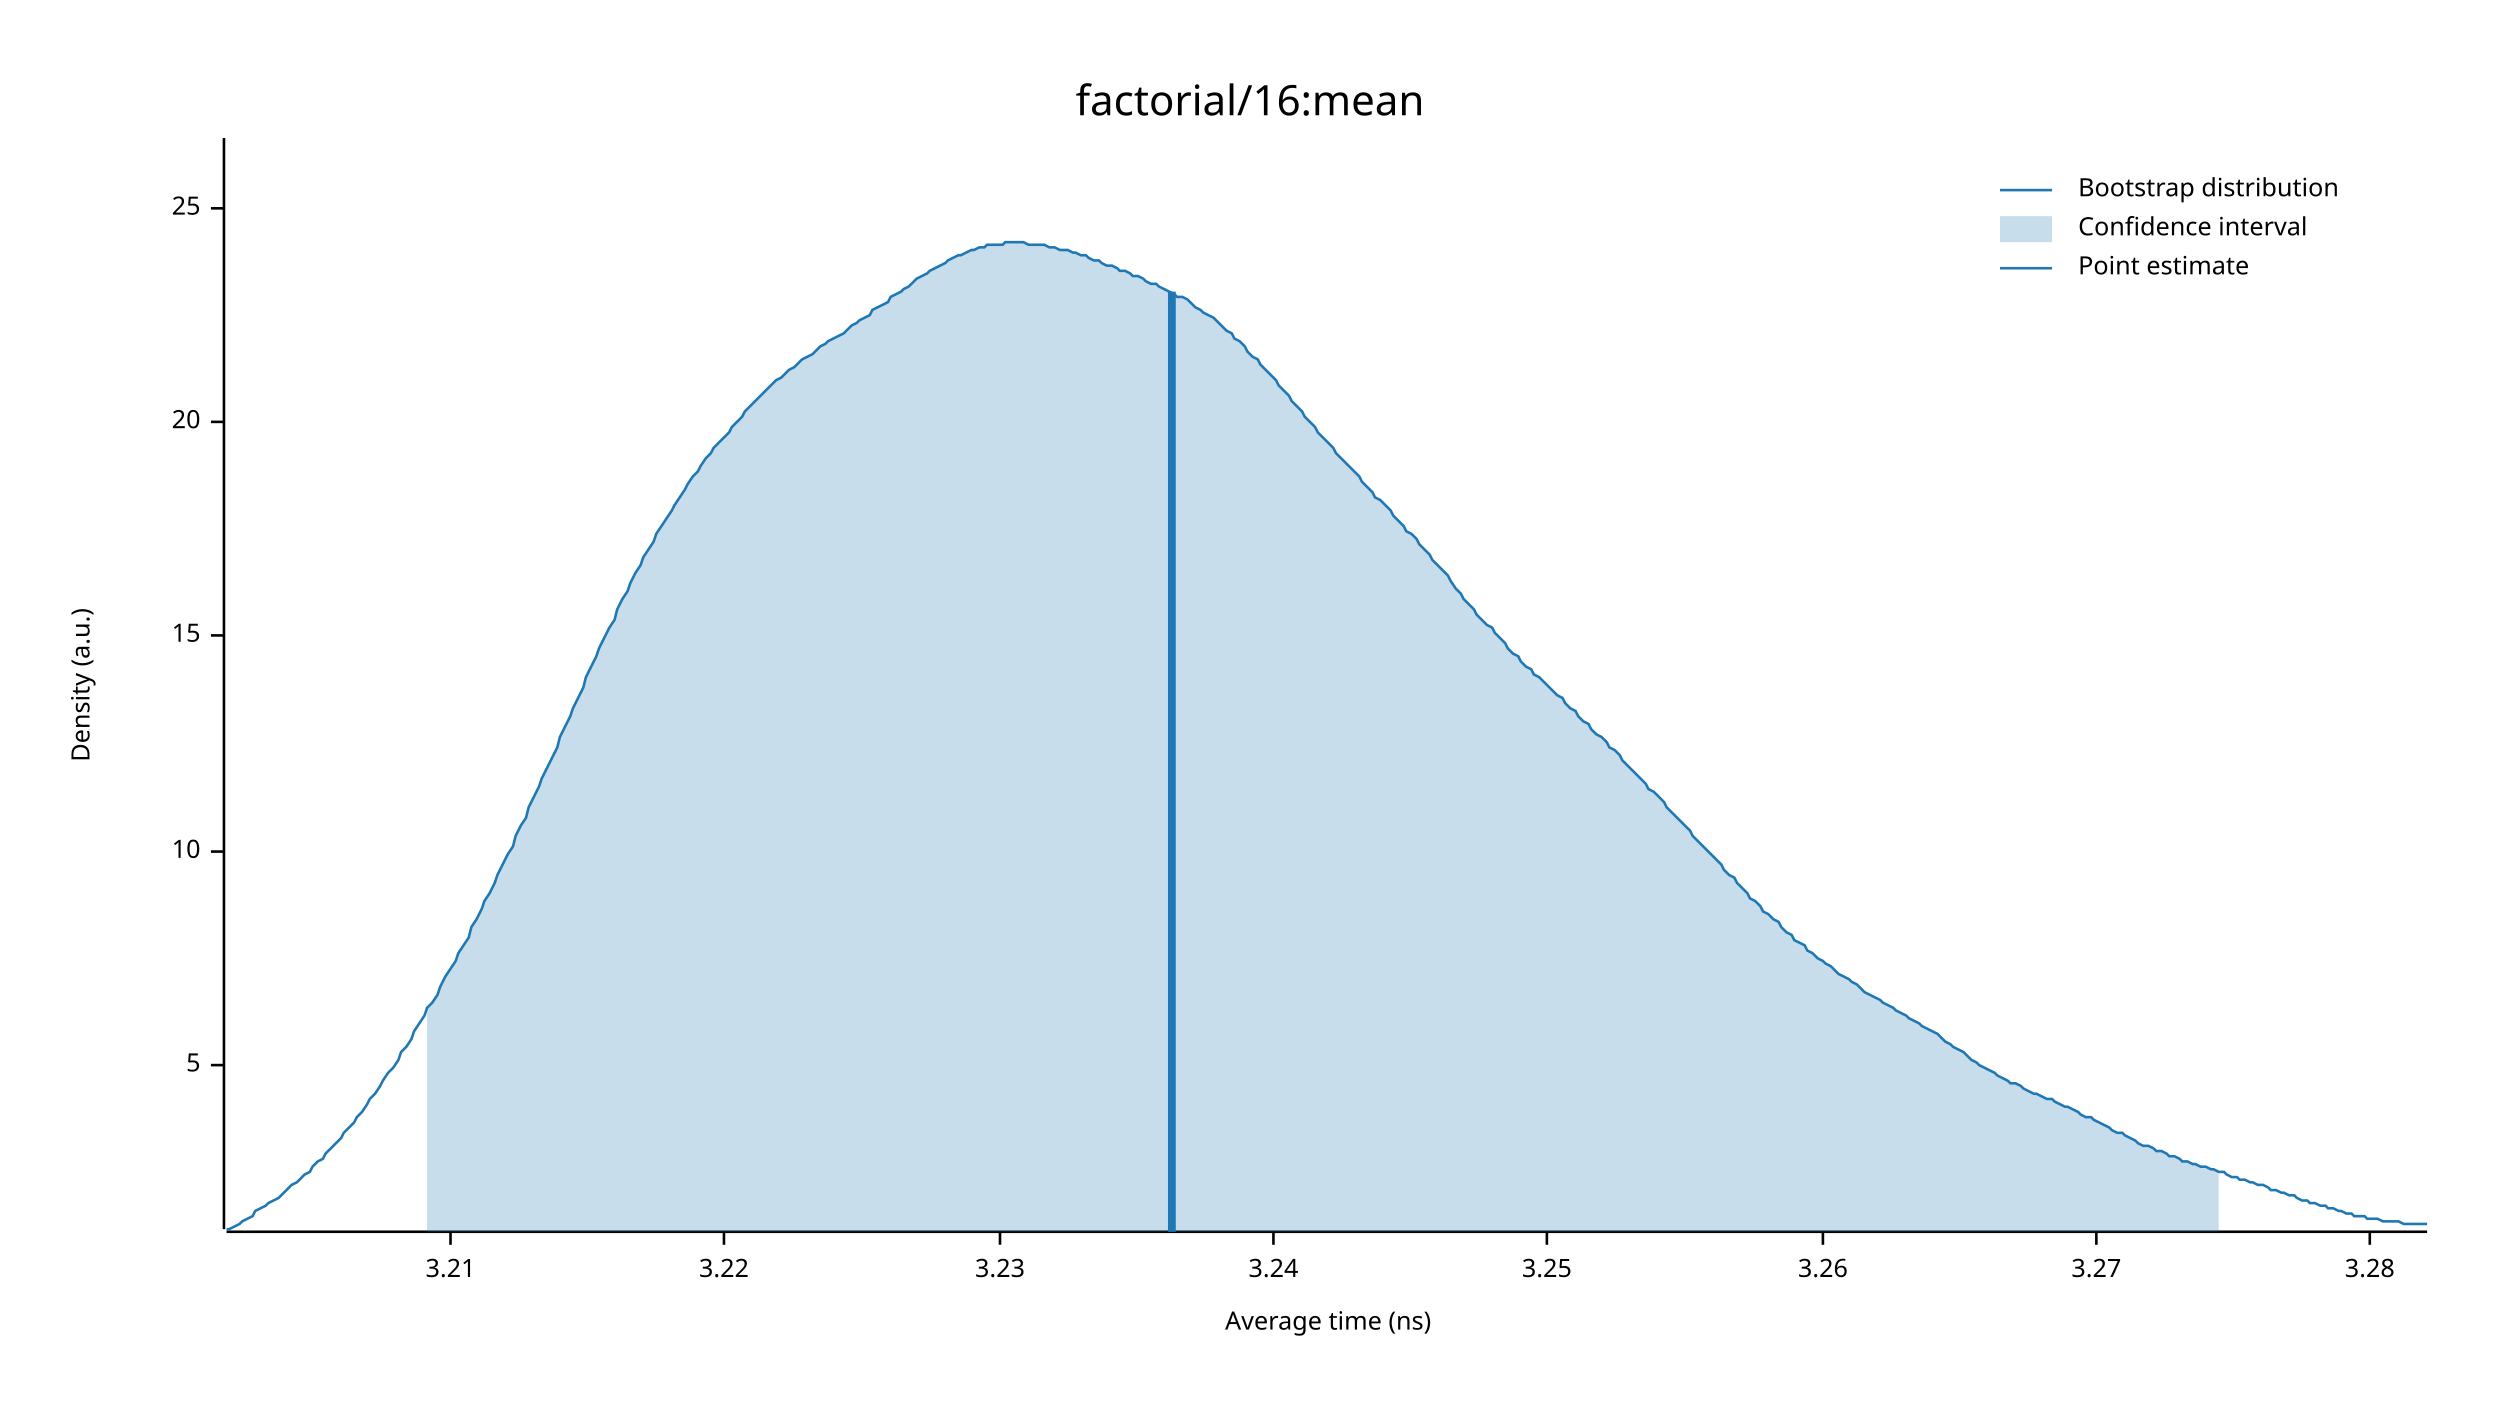
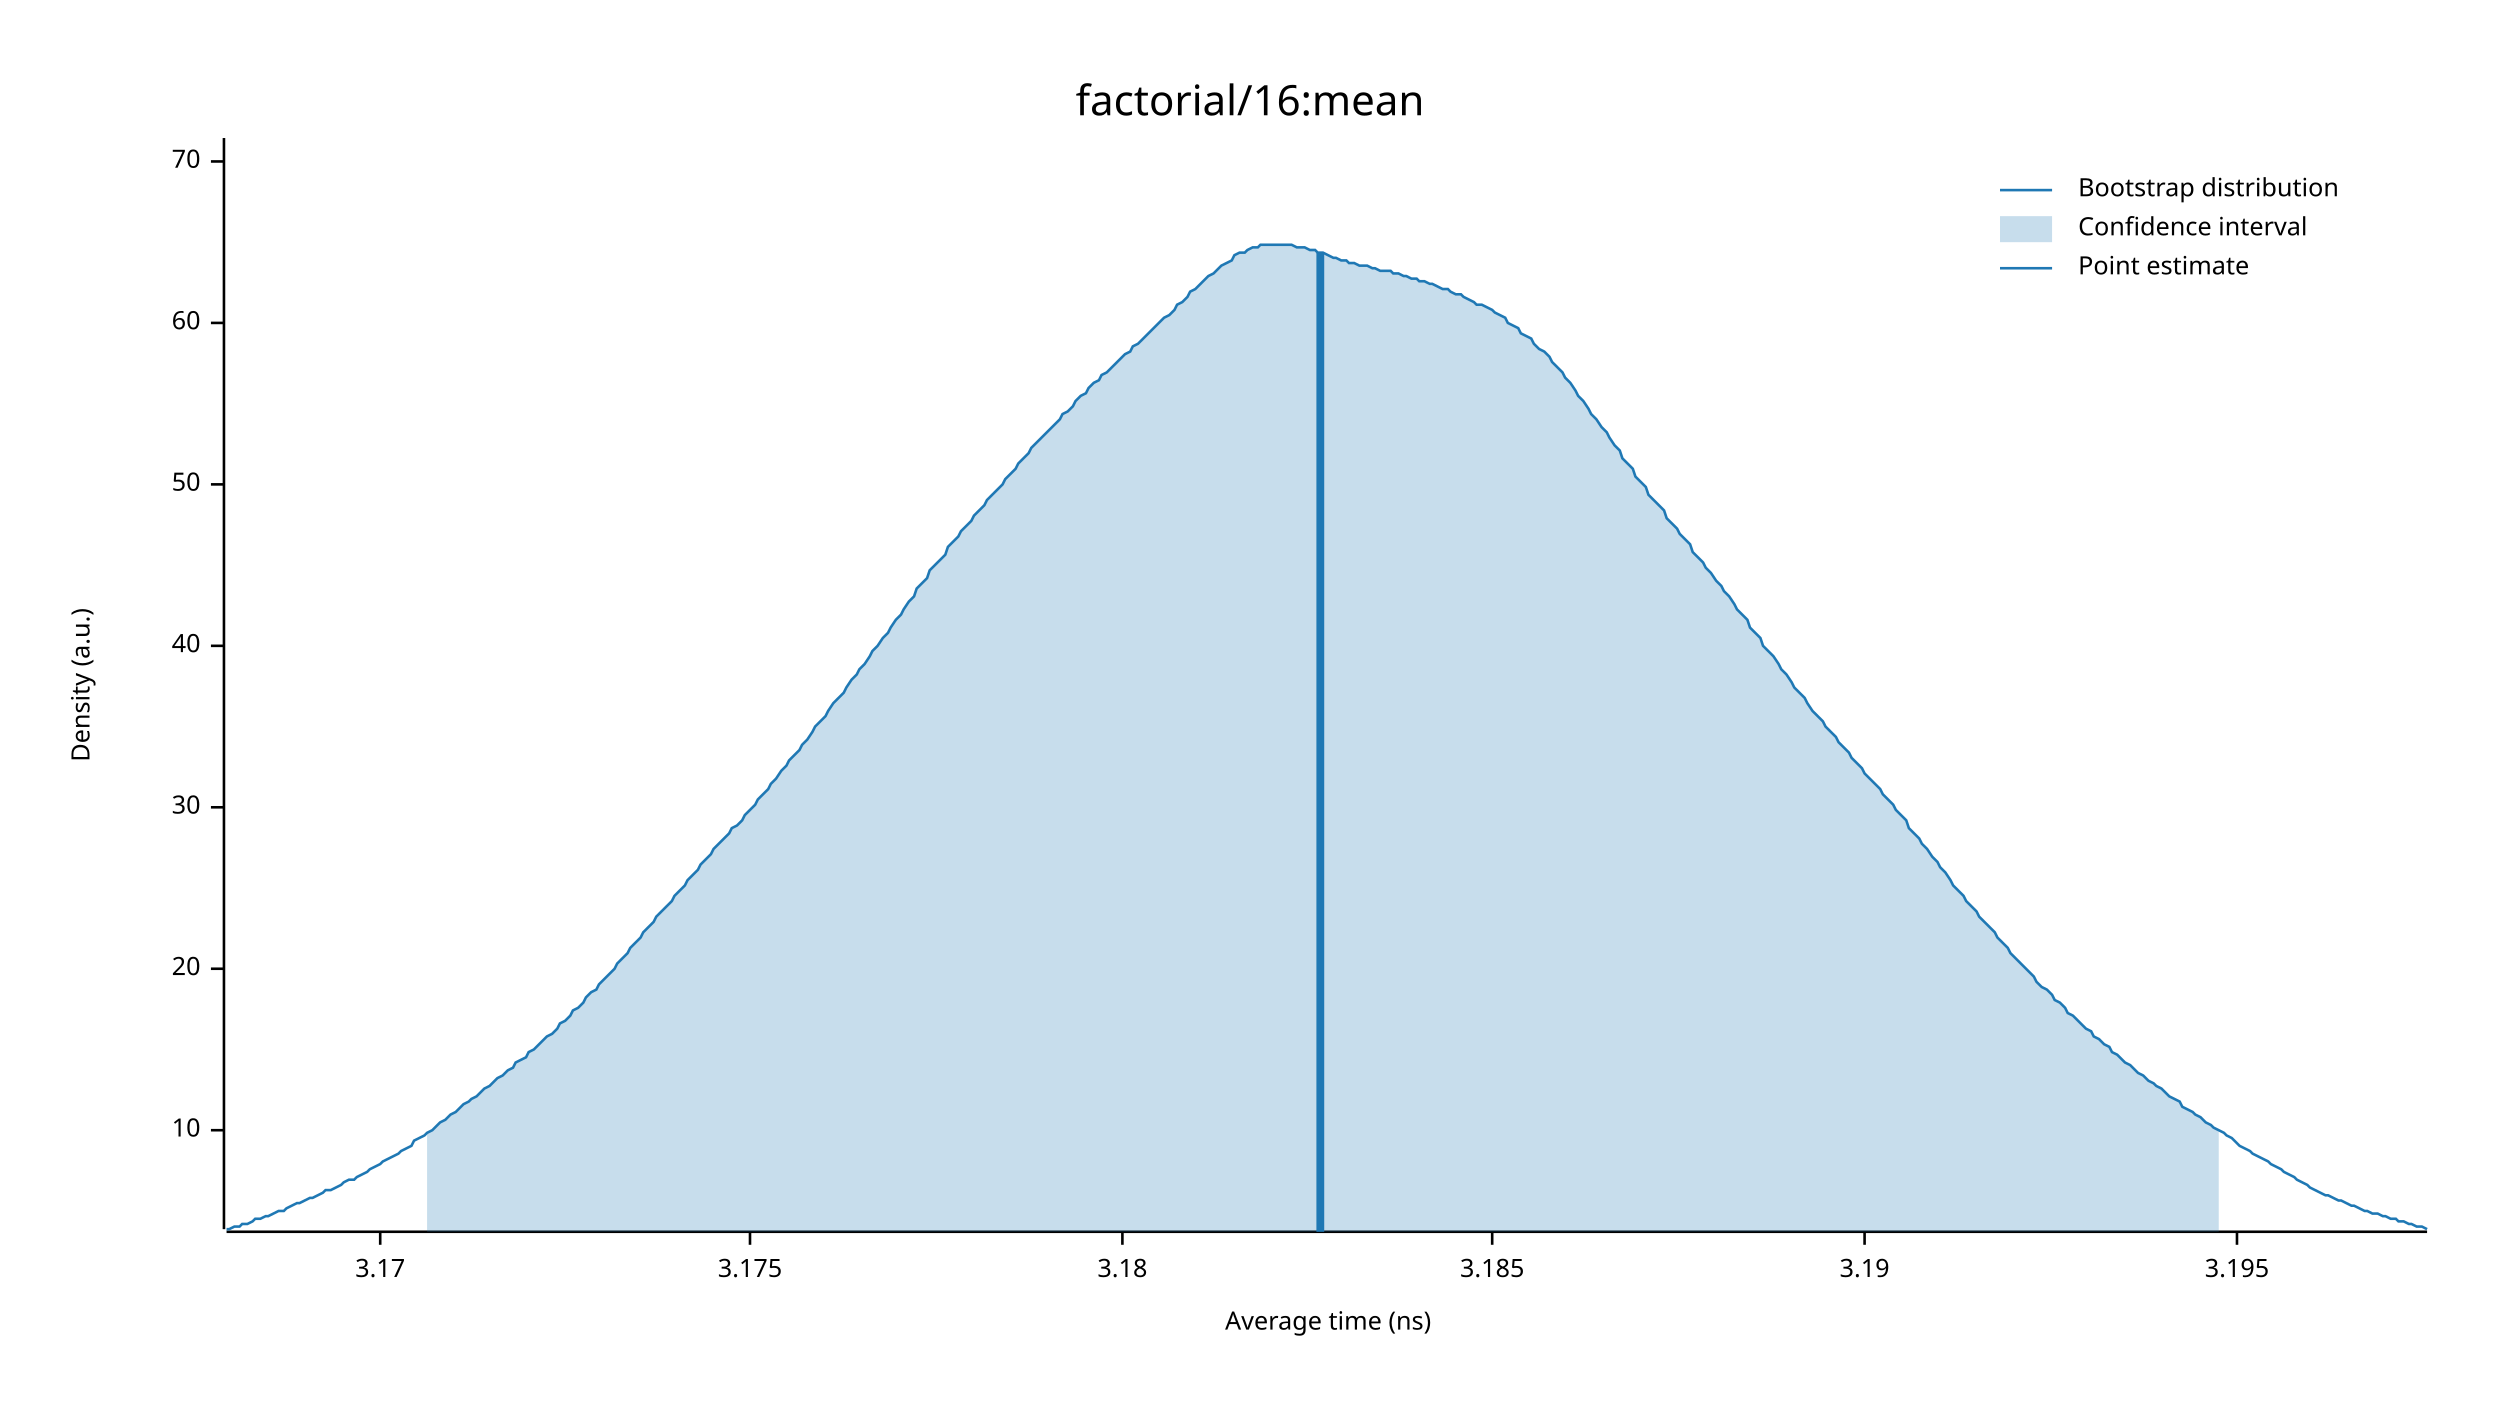
<svg xmlns="http://www.w3.org/2000/svg" width="960" height="540" viewBox="0 0 960 540">
  <text x="480" y="32" dy="0.76em" text-anchor="middle" font-family="sans-serif" font-size="16.129" opacity="1" fill="#000000">
factorial/16:mean
</text>
  <text x="27" y="263" dy="0.76em" text-anchor="middle" font-family="sans-serif" font-size="9.677" opacity="1" fill="#000000" transform="rotate(270, 27, 263)">
Density (a.u.)
</text>
  <text x="510" y="513" dy="-0.5ex" text-anchor="middle" font-family="sans-serif" font-size="9.677" opacity="1" fill="#000000">
Average time (ns)
</text>
  <polyline fill="none" opacity="1" stroke="#000000" stroke-width="1" points="86,53 86,472 " />
-   <text x="77" y="409" dy="0.5ex" text-anchor="end" font-family="sans-serif" font-size="9.677" opacity="1" fill="#000000">
- 5
- </text>
-   <polyline fill="none" opacity="1" stroke="#000000" stroke-width="1" points="81,409 86,409 " />
-   <text x="77" y="327" dy="0.5ex" text-anchor="end" font-family="sans-serif" font-size="9.677" opacity="1" fill="#000000">
+   <text x="77" y="434" dy="0.5ex" text-anchor="end" font-family="sans-serif" font-size="9.677" opacity="1" fill="#000000">
10
</text>
-   <polyline fill="none" opacity="1" stroke="#000000" stroke-width="1" points="81,327 86,327 " />
-   <text x="77" y="244" dy="0.5ex" text-anchor="end" font-family="sans-serif" font-size="9.677" opacity="1" fill="#000000">
- 15
- </text>
-   <polyline fill="none" opacity="1" stroke="#000000" stroke-width="1" points="81,244 86,244 " />
-   <text x="77" y="162" dy="0.5ex" text-anchor="end" font-family="sans-serif" font-size="9.677" opacity="1" fill="#000000">
+   <polyline fill="none" opacity="1" stroke="#000000" stroke-width="1" points="81,434 86,434 " />
+   <text x="77" y="372" dy="0.5ex" text-anchor="end" font-family="sans-serif" font-size="9.677" opacity="1" fill="#000000">
20
</text>
-   <polyline fill="none" opacity="1" stroke="#000000" stroke-width="1" points="81,162 86,162 " />
-   <text x="77" y="80" dy="0.5ex" text-anchor="end" font-family="sans-serif" font-size="9.677" opacity="1" fill="#000000">
- 25
+   <polyline fill="none" opacity="1" stroke="#000000" stroke-width="1" points="81,372 86,372 " />
+   <text x="77" y="310" dy="0.5ex" text-anchor="end" font-family="sans-serif" font-size="9.677" opacity="1" fill="#000000">
+ 30
</text>
-   <polyline fill="none" opacity="1" stroke="#000000" stroke-width="1" points="81,80 86,80 " />
+   <polyline fill="none" opacity="1" stroke="#000000" stroke-width="1" points="81,310 86,310 " />
+   <text x="77" y="248" dy="0.5ex" text-anchor="end" font-family="sans-serif" font-size="9.677" opacity="1" fill="#000000">
+ 40
+ </text>
+   <polyline fill="none" opacity="1" stroke="#000000" stroke-width="1" points="81,248 86,248 " />
+   <text x="77" y="186" dy="0.5ex" text-anchor="end" font-family="sans-serif" font-size="9.677" opacity="1" fill="#000000">
+ 50
+ </text>
+   <polyline fill="none" opacity="1" stroke="#000000" stroke-width="1" points="81,186 86,186 " />
+   <text x="77" y="124" dy="0.5ex" text-anchor="end" font-family="sans-serif" font-size="9.677" opacity="1" fill="#000000">
+ 60
+ </text>
+   <polyline fill="none" opacity="1" stroke="#000000" stroke-width="1" points="81,124 86,124 " />
+   <text x="77" y="62" dy="0.5ex" text-anchor="end" font-family="sans-serif" font-size="9.677" opacity="1" fill="#000000">
+ 70
+ </text>
+   <polyline fill="none" opacity="1" stroke="#000000" stroke-width="1" points="81,62 86,62 " />
  <polyline fill="none" opacity="1" stroke="#000000" stroke-width="1" points="87,473 932,473 " />
-   <text x="173" y="483" dy="0.76em" text-anchor="middle" font-family="sans-serif" font-size="9.677" opacity="1" fill="#000000">
- 3.21
+   <text x="146" y="483" dy="0.76em" text-anchor="middle" font-family="sans-serif" font-size="9.677" opacity="1" fill="#000000">
+ 3.17
</text>
-   <polyline fill="none" opacity="1" stroke="#000000" stroke-width="1" points="173,473 173,478 " />
-   <text x="278" y="483" dy="0.76em" text-anchor="middle" font-family="sans-serif" font-size="9.677" opacity="1" fill="#000000">
- 3.22
+   <polyline fill="none" opacity="1" stroke="#000000" stroke-width="1" points="146,473 146,478 " />
+   <text x="288" y="483" dy="0.76em" text-anchor="middle" font-family="sans-serif" font-size="9.677" opacity="1" fill="#000000">
+ 3.175
</text>
-   <polyline fill="none" opacity="1" stroke="#000000" stroke-width="1" points="278,473 278,478 " />
-   <text x="384" y="483" dy="0.76em" text-anchor="middle" font-family="sans-serif" font-size="9.677" opacity="1" fill="#000000">
- 3.23
+   <polyline fill="none" opacity="1" stroke="#000000" stroke-width="1" points="288,473 288,478 " />
+   <text x="431" y="483" dy="0.76em" text-anchor="middle" font-family="sans-serif" font-size="9.677" opacity="1" fill="#000000">
+ 3.18
</text>
-   <polyline fill="none" opacity="1" stroke="#000000" stroke-width="1" points="384,473 384,478 " />
-   <text x="489" y="483" dy="0.76em" text-anchor="middle" font-family="sans-serif" font-size="9.677" opacity="1" fill="#000000">
- 3.24
+   <polyline fill="none" opacity="1" stroke="#000000" stroke-width="1" points="431,473 431,478 " />
+   <text x="573" y="483" dy="0.76em" text-anchor="middle" font-family="sans-serif" font-size="9.677" opacity="1" fill="#000000">
+ 3.185
</text>
-   <polyline fill="none" opacity="1" stroke="#000000" stroke-width="1" points="489,473 489,478 " />
-   <text x="594" y="483" dy="0.76em" text-anchor="middle" font-family="sans-serif" font-size="9.677" opacity="1" fill="#000000">
- 3.25
+   <polyline fill="none" opacity="1" stroke="#000000" stroke-width="1" points="573,473 573,478 " />
+   <text x="716" y="483" dy="0.76em" text-anchor="middle" font-family="sans-serif" font-size="9.677" opacity="1" fill="#000000">
+ 3.19
</text>
-   <polyline fill="none" opacity="1" stroke="#000000" stroke-width="1" points="594,473 594,478 " />
-   <text x="700" y="483" dy="0.76em" text-anchor="middle" font-family="sans-serif" font-size="9.677" opacity="1" fill="#000000">
- 3.26
+   <polyline fill="none" opacity="1" stroke="#000000" stroke-width="1" points="716,473 716,478 " />
+   <text x="859" y="483" dy="0.76em" text-anchor="middle" font-family="sans-serif" font-size="9.677" opacity="1" fill="#000000">
+ 3.195
</text>
-   <polyline fill="none" opacity="1" stroke="#000000" stroke-width="1" points="700,473 700,478 " />
-   <text x="805" y="483" dy="0.76em" text-anchor="middle" font-family="sans-serif" font-size="9.677" opacity="1" fill="#000000">
- 3.27
- </text>
-   <polyline fill="none" opacity="1" stroke="#000000" stroke-width="1" points="805,473 805,478 " />
-   <text x="910" y="483" dy="0.76em" text-anchor="middle" font-family="sans-serif" font-size="9.677" opacity="1" fill="#000000">
- 3.28
- </text>
-   <polyline fill="none" opacity="1" stroke="#000000" stroke-width="1" points="910,473 910,478 " />
-   <polyline fill="none" opacity="1" stroke="#1F78B4" stroke-width="1" points="87,472 88,472 90,471 92,470 93,469 95,468 97,467 98,465 100,464 102,463 103,462 105,461 107,460 109,458 110,457 112,455 114,454 115,453 117,451 119,450 120,448 122,446 124,445 125,443 127,441 129,439 131,437 132,435 134,433 136,431 137,429 139,427 141,424 142,422 144,420 146,417 147,415 149,412 151,410 153,407 154,404 156,402 158,399 159,396 161,393 163,390 164,387 166,385 168,382 169,379 171,375 173,372 175,369 176,366 178,363 180,360 181,356 183,353 185,349 186,346 188,343 190,339 191,336 193,332 195,328 197,325 198,321 200,317 202,314 203,310 205,306 207,302 208,299 210,295 212,291 214,287 215,283 217,279 219,275 220,272 222,268 224,264 225,260 227,256 229,252 230,249 232,245 234,241 236,238 237,234 239,230 241,227 242,224 244,220 246,217 247,214 249,211 251,208 252,205 254,202 256,199 258,196 259,194 261,191 263,188 264,186 266,183 268,181 269,179 271,176 273,174 274,172 276,170 278,168 280,166 281,164 283,162 285,160 286,158 288,156 290,154 291,153 293,151 295,149 296,148 298,146 300,145 302,143 303,142 305,141 307,139 308,138 310,137 312,136 313,135 315,133 317,132 318,131 320,130 322,129 324,128 325,127 327,125 329,124 330,123 332,122 334,121 335,119 337,118 339,117 341,116 342,114 344,113 346,112 347,111 349,110 351,108 352,107 354,106 356,105 357,104 359,103 361,102 363,101 364,100 366,99 368,98 369,98 371,97 373,96 374,96 376,95 378,95 379,94 381,94 383,94 385,94 386,93 388,93 390,93 391,93 393,93 395,94 396,94 398,94 400,94 401,94 403,95 405,95 407,96 408,96 410,96 412,97 413,97 415,98 417,98 418,99 420,100 422,100 423,101 425,102 427,102 429,103 430,104 432,104 434,105 435,106 437,106 439,107 440,108 442,109 444,109 445,110 447,111 449,112 451,113 452,114 454,114 456,115 457,116 459,118 461,119 462,120 464,121 466,122 468,124 469,125 471,127 473,128 474,130 476,131 478,133 479,135 481,137 483,138 484,140 486,142 488,144 490,146 491,148 493,150 495,152 496,154 498,156 500,158 501,160 503,162 505,164 506,166 508,168 510,170 512,172 513,174 515,176 517,178 518,179 520,181 522,183 523,185 525,187 527,189 528,191 530,192 532,194 534,196 535,198 537,200 539,202 540,204 542,205 544,207 545,209 547,211 549,213 550,215 552,217 554,219 556,221 557,223 559,226 561,228 562,230 564,232 566,234 567,236 569,238 571,240 573,241 574,243 576,245 578,247 579,249 581,251 583,252 584,254 586,256 588,257 589,259 591,260 593,262 595,264 596,265 598,267 600,268 601,270 603,272 605,273 606,275 608,277 610,278 611,280 613,282 615,283 617,285 618,287 620,288 622,290 623,292 625,294 627,296 628,297 630,299 632,301 633,303 635,304 637,306 639,308 640,310 642,312 644,314 645,315 647,317 649,319 650,321 652,323 654,325 655,326 657,328 659,330 661,332 662,334 664,336 666,337 667,339 669,341 671,343 672,345 674,346 676,348 677,350 679,351 681,353 683,354 684,356 686,358 688,359 689,361 691,362 693,363 694,365 696,366 698,368 700,369 701,370 703,371 705,373 706,374 708,375 710,376 711,377 713,378 715,380 716,381 718,382 720,383 722,384 723,385 725,386 727,387 728,388 730,389 732,390 733,391 735,392 737,393 738,394 740,395 742,396 744,397 745,398 747,400 749,401 750,402 752,403 754,404 755,405 757,407 759,408 760,409 762,410 764,411 766,412 767,413 769,414 771,415 772,416 774,416 776,417 777,418 779,419 781,420 782,420 784,421 786,422 788,422 789,423 791,424 793,425 794,425 796,426 798,427 799,428 801,429 803,429 804,430 806,431 808,432 810,433 811,434 813,435 815,435 816,436 818,437 820,438 821,439 823,440 825,440 827,441 828,442 830,442 832,443 833,444 835,444 837,445 838,446 840,446 842,447 843,447 845,448 847,448 849,449 850,449 852,450 854,450 855,451 857,452 859,452 860,453 862,453 864,454 865,454 867,455 869,455 871,456 872,457 874,457 876,458 877,458 879,459 881,459 882,460 884,461 886,461 887,462 889,462 891,463 893,463 894,464 896,464 898,465 899,465 901,466 903,466 904,467 906,467 908,467 909,468 911,468 913,468 915,469 916,469 918,469 920,469 921,469 923,470 925,470 926,470 928,470 930,470 932,470 " />
-   <polygon opacity="0.25" fill="#1F78B4" points="164,387 166,385 168,382 169,379 171,375 173,372 175,369 176,366 178,363 180,360 181,356 183,353 185,349 186,346 188,343 190,339 191,336 193,332 195,328 197,325 198,321 200,317 202,314 203,310 205,306 207,302 208,299 210,295 212,291 214,287 215,283 217,279 219,275 220,272 222,268 224,264 225,260 227,256 229,252 230,249 232,245 234,241 236,238 237,234 239,230 241,227 242,224 244,220 246,217 247,214 249,211 251,208 252,205 254,202 256,199 258,196 259,194 261,191 263,188 264,186 266,183 268,181 269,179 271,176 273,174 274,172 276,170 278,168 280,166 281,164 283,162 285,160 286,158 288,156 290,154 291,153 293,151 295,149 296,148 298,146 300,145 302,143 303,142 305,141 307,139 308,138 310,137 312,136 313,135 315,133 317,132 318,131 320,130 322,129 324,128 325,127 327,125 329,124 330,123 332,122 334,121 335,119 337,118 339,117 341,116 342,114 344,113 346,112 347,111 349,110 351,108 352,107 354,106 356,105 357,104 359,103 361,102 363,101 364,100 366,99 368,98 369,98 371,97 373,96 374,96 376,95 378,95 379,94 381,94 383,94 385,94 386,93 388,93 390,93 391,93 393,93 395,94 396,94 398,94 400,94 401,94 403,95 405,95 407,96 408,96 410,96 412,97 413,97 415,98 417,98 418,99 420,100 422,100 423,101 425,102 427,102 429,103 430,104 432,104 434,105 435,106 437,106 439,107 440,108 442,109 444,109 445,110 447,111 449,112 451,113 452,114 454,114 456,115 457,116 459,118 461,119 462,120 464,121 466,122 468,124 469,125 471,127 473,128 474,130 476,131 478,133 479,135 481,137 483,138 484,140 486,142 488,144 490,146 491,148 493,150 495,152 496,154 498,156 500,158 501,160 503,162 505,164 506,166 508,168 510,170 512,172 513,174 515,176 517,178 518,179 520,181 522,183 523,185 525,187 527,189 528,191 530,192 532,194 534,196 535,198 537,200 539,202 540,204 542,205 544,207 545,209 547,211 549,213 550,215 552,217 554,219 556,221 557,223 559,226 561,228 562,230 564,232 566,234 567,236 569,238 571,240 573,241 574,243 576,245 578,247 579,249 581,251 583,252 584,254 586,256 588,257 589,259 591,260 593,262 595,264 596,265 598,267 600,268 601,270 603,272 605,273 606,275 608,277 610,278 611,280 613,282 615,283 617,285 618,287 620,288 622,290 623,292 625,294 627,296 628,297 630,299 632,301 633,303 635,304 637,306 639,308 640,310 642,312 644,314 645,315 647,317 649,319 650,321 652,323 654,325 655,326 657,328 659,330 661,332 662,334 664,336 666,337 667,339 669,341 671,343 672,345 674,346 676,348 677,350 679,351 681,353 683,354 684,356 686,358 688,359 689,361 691,362 693,363 694,365 696,366 698,368 700,369 701,370 703,371 705,373 706,374 708,375 710,376 711,377 713,378 715,380 716,381 718,382 720,383 722,384 723,385 725,386 727,387 728,388 730,389 732,390 733,391 735,392 737,393 738,394 740,395 742,396 744,397 745,398 747,400 749,401 750,402 752,403 754,404 755,405 757,407 759,408 760,409 762,410 764,411 766,412 767,413 769,414 771,415 772,416 774,416 776,417 777,418 779,419 781,420 782,420 784,421 786,422 788,422 789,423 791,424 793,425 794,425 796,426 798,427 799,428 801,429 803,429 804,430 806,431 808,432 810,433 811,434 813,435 815,435 816,436 818,437 820,438 821,439 823,440 825,440 827,441 828,442 830,442 832,443 833,444 835,444 837,445 838,446 840,446 842,447 843,447 845,448 847,448 849,449 850,449 852,450 852,473 164,473 " />
-   <polyline fill="none" opacity="1" stroke="#1F78B4" stroke-width="3" points="450,473 450,112 " />
+   <polyline fill="none" opacity="1" stroke="#000000" stroke-width="1" points="859,473 859,478 " />
+   <polyline fill="none" opacity="1" stroke="#1F78B4" stroke-width="1" points="87,472 88,472 90,471 92,471 93,470 95,470 97,469 98,468 100,468 102,467 103,467 105,466 107,465 109,465 110,464 112,463 114,462 115,462 117,461 119,460 120,460 122,459 124,458 125,457 127,457 129,456 131,455 132,454 134,453 136,453 137,452 139,451 141,450 142,449 144,448 146,447 147,446 149,445 151,444 153,443 154,442 156,441 158,440 159,438 161,437 163,436 164,435 166,434 168,432 169,431 171,430 173,428 175,427 176,426 178,424 180,423 181,422 183,421 185,419 186,418 188,417 190,415 191,414 193,413 195,411 197,410 198,408 200,407 202,406 203,404 205,403 207,401 208,400 210,398 212,397 214,395 215,393 217,392 219,390 220,388 222,387 224,385 225,383 227,381 229,380 230,378 232,376 234,374 236,372 237,370 239,368 241,366 242,364 244,362 246,360 247,358 249,356 251,354 252,352 254,350 256,348 258,346 259,344 261,342 263,340 264,338 266,336 268,334 269,332 271,330 273,328 274,326 276,324 278,322 280,320 281,318 283,317 285,315 286,313 288,311 290,309 291,307 293,305 295,303 296,301 298,299 300,296 302,294 303,292 305,290 307,288 308,286 310,284 312,281 313,279 315,277 317,275 318,273 320,270 322,268 324,266 325,264 327,261 329,259 330,257 332,255 334,252 335,250 337,248 339,245 341,243 342,241 344,238 346,236 347,234 349,231 351,229 352,226 354,224 356,222 357,219 359,217 361,215 363,213 364,210 366,208 368,206 369,204 371,202 373,200 374,198 376,196 378,194 379,192 381,190 383,188 385,186 386,184 388,182 390,180 391,178 393,176 395,174 396,172 398,170 400,168 401,167 403,165 405,163 407,161 408,159 410,158 412,156 413,154 415,152 417,151 418,149 420,147 422,146 423,144 425,143 427,141 429,139 430,138 432,136 434,135 435,133 437,132 439,130 440,129 442,127 444,125 445,124 447,122 449,121 451,119 452,117 454,116 456,114 457,112 459,111 461,109 462,108 464,106 466,105 468,103 469,102 471,101 473,100 474,98 476,97 478,97 479,96 481,95 483,95 484,94 486,94 488,94 490,94 491,94 493,94 495,94 496,94 498,95 500,95 501,95 503,96 505,96 506,97 508,97 510,98 512,99 513,99 515,100 517,100 518,101 520,101 522,102 523,102 525,102 527,103 528,103 530,104 532,104 534,104 535,105 537,105 539,106 540,106 542,107 544,107 545,108 547,108 549,109 550,109 552,110 554,111 556,111 557,112 559,113 561,113 562,114 564,115 566,116 567,117 569,117 571,118 573,119 574,120 576,121 578,122 579,124 581,125 583,126 584,128 586,129 588,130 589,132 591,134 593,135 595,137 596,139 598,141 600,143 601,145 603,147 605,150 606,152 608,154 610,157 611,159 613,161 615,164 617,166 618,168 620,171 622,173 623,176 625,178 627,180 628,183 630,185 632,187 633,190 635,192 637,194 639,196 640,199 642,201 644,203 645,205 647,207 649,209 650,212 652,214 654,216 655,218 657,220 659,223 661,225 662,227 664,229 666,232 667,234 669,236 671,238 672,241 674,243 676,245 677,248 679,250 681,252 683,255 684,257 686,259 688,262 689,264 691,266 693,268 694,270 696,273 698,275 700,277 701,279 703,281 705,283 706,285 708,287 710,289 711,291 713,293 715,295 716,297 718,299 720,301 722,303 723,305 725,307 727,309 728,311 730,313 732,315 733,318 735,320 737,322 738,324 740,326 742,329 744,331 745,333 747,335 749,338 750,340 752,342 754,344 755,346 757,348 759,350 760,352 762,354 764,356 766,358 767,360 769,362 771,364 772,366 774,368 776,370 777,371 779,373 781,375 782,377 784,379 786,380 788,382 789,384 791,385 793,387 794,389 796,390 798,392 799,393 801,395 803,396 804,398 806,399 808,401 810,402 811,404 813,405 815,407 816,408 818,409 820,411 821,412 823,413 825,415 827,416 828,417 830,418 832,420 833,421 835,422 837,423 838,425 840,426 842,427 843,428 845,429 847,431 849,432 850,433 852,434 854,435 855,436 857,437 859,439 860,440 862,441 864,442 865,443 867,444 869,445 871,446 872,447 874,448 876,449 877,450 879,451 881,452 882,453 884,454 886,455 887,456 889,457 891,458 893,459 894,459 896,460 898,461 899,461 901,462 903,463 904,463 906,464 908,465 909,465 911,466 913,466 915,467 916,467 918,468 920,468 921,469 923,469 925,470 926,470 928,471 930,471 932,472 " />
+   <polygon opacity="0.25" fill="#1F78B4" points="164,435 166,434 168,432 169,431 171,430 173,428 175,427 176,426 178,424 180,423 181,422 183,421 185,419 186,418 188,417 190,415 191,414 193,413 195,411 197,410 198,408 200,407 202,406 203,404 205,403 207,401 208,400 210,398 212,397 214,395 215,393 217,392 219,390 220,388 222,387 224,385 225,383 227,381 229,380 230,378 232,376 234,374 236,372 237,370 239,368 241,366 242,364 244,362 246,360 247,358 249,356 251,354 252,352 254,350 256,348 258,346 259,344 261,342 263,340 264,338 266,336 268,334 269,332 271,330 273,328 274,326 276,324 278,322 280,320 281,318 283,317 285,315 286,313 288,311 290,309 291,307 293,305 295,303 296,301 298,299 300,296 302,294 303,292 305,290 307,288 308,286 310,284 312,281 313,279 315,277 317,275 318,273 320,270 322,268 324,266 325,264 327,261 329,259 330,257 332,255 334,252 335,250 337,248 339,245 341,243 342,241 344,238 346,236 347,234 349,231 351,229 352,226 354,224 356,222 357,219 359,217 361,215 363,213 364,210 366,208 368,206 369,204 371,202 373,200 374,198 376,196 378,194 379,192 381,190 383,188 385,186 386,184 388,182 390,180 391,178 393,176 395,174 396,172 398,170 400,168 401,167 403,165 405,163 407,161 408,159 410,158 412,156 413,154 415,152 417,151 418,149 420,147 422,146 423,144 425,143 427,141 429,139 430,138 432,136 434,135 435,133 437,132 439,130 440,129 442,127 444,125 445,124 447,122 449,121 451,119 452,117 454,116 456,114 457,112 459,111 461,109 462,108 464,106 466,105 468,103 469,102 471,101 473,100 474,98 476,97 478,97 479,96 481,95 483,95 484,94 486,94 488,94 490,94 491,94 493,94 495,94 496,94 498,95 500,95 501,95 503,96 505,96 506,97 508,97 510,98 512,99 513,99 515,100 517,100 518,101 520,101 522,102 523,102 525,102 527,103 528,103 530,104 532,104 534,104 535,105 537,105 539,106 540,106 542,107 544,107 545,108 547,108 549,109 550,109 552,110 554,111 556,111 557,112 559,113 561,113 562,114 564,115 566,116 567,117 569,117 571,118 573,119 574,120 576,121 578,122 579,124 581,125 583,126 584,128 586,129 588,130 589,132 591,134 593,135 595,137 596,139 598,141 600,143 601,145 603,147 605,150 606,152 608,154 610,157 611,159 613,161 615,164 617,166 618,168 620,171 622,173 623,176 625,178 627,180 628,183 630,185 632,187 633,190 635,192 637,194 639,196 640,199 642,201 644,203 645,205 647,207 649,209 650,212 652,214 654,216 655,218 657,220 659,223 661,225 662,227 664,229 666,232 667,234 669,236 671,238 672,241 674,243 676,245 677,248 679,250 681,252 683,255 684,257 686,259 688,262 689,264 691,266 693,268 694,270 696,273 698,275 700,277 701,279 703,281 705,283 706,285 708,287 710,289 711,291 713,293 715,295 716,297 718,299 720,301 722,303 723,305 725,307 727,309 728,311 730,313 732,315 733,318 735,320 737,322 738,324 740,326 742,329 744,331 745,333 747,335 749,338 750,340 752,342 754,344 755,346 757,348 759,350 760,352 762,354 764,356 766,358 767,360 769,362 771,364 772,366 774,368 776,370 777,371 779,373 781,375 782,377 784,379 786,380 788,382 789,384 791,385 793,387 794,389 796,390 798,392 799,393 801,395 803,396 804,398 806,399 808,401 810,402 811,404 813,405 815,407 816,408 818,409 820,411 821,412 823,413 825,415 827,416 828,417 830,418 832,420 833,421 835,422 837,423 838,425 840,426 842,427 843,428 845,429 847,431 849,432 850,433 852,434 852,473 164,473 " />
+   <polyline fill="none" opacity="1" stroke="#1F78B4" stroke-width="3" points="507,473 507,97 " />
  <text x="798" y="68" dy="0.76em" text-anchor="start" font-family="sans-serif" font-size="9.677" opacity="1" fill="#000000">
Bootstrap distribution
</text>
  <text x="798" y="83" dy="0.76em" text-anchor="start" font-family="sans-serif" font-size="9.677" opacity="1" fill="#000000">
Confidence interval
</text>
  <text x="798" y="98" dy="0.76em" text-anchor="start" font-family="sans-serif" font-size="9.677" opacity="1" fill="#000000">
Point estimate
</text>
  <polyline fill="none" opacity="1" stroke="#1F78B4" stroke-width="1" points="768,73 788,73 " />
  <rect x="768" y="83" width="20" height="10" opacity="0.25" fill="#1F78B4" stroke="none" />
  <polyline fill="none" opacity="1" stroke="#1F78B4" stroke-width="1" points="768,103 788,103 " />
</svg>
